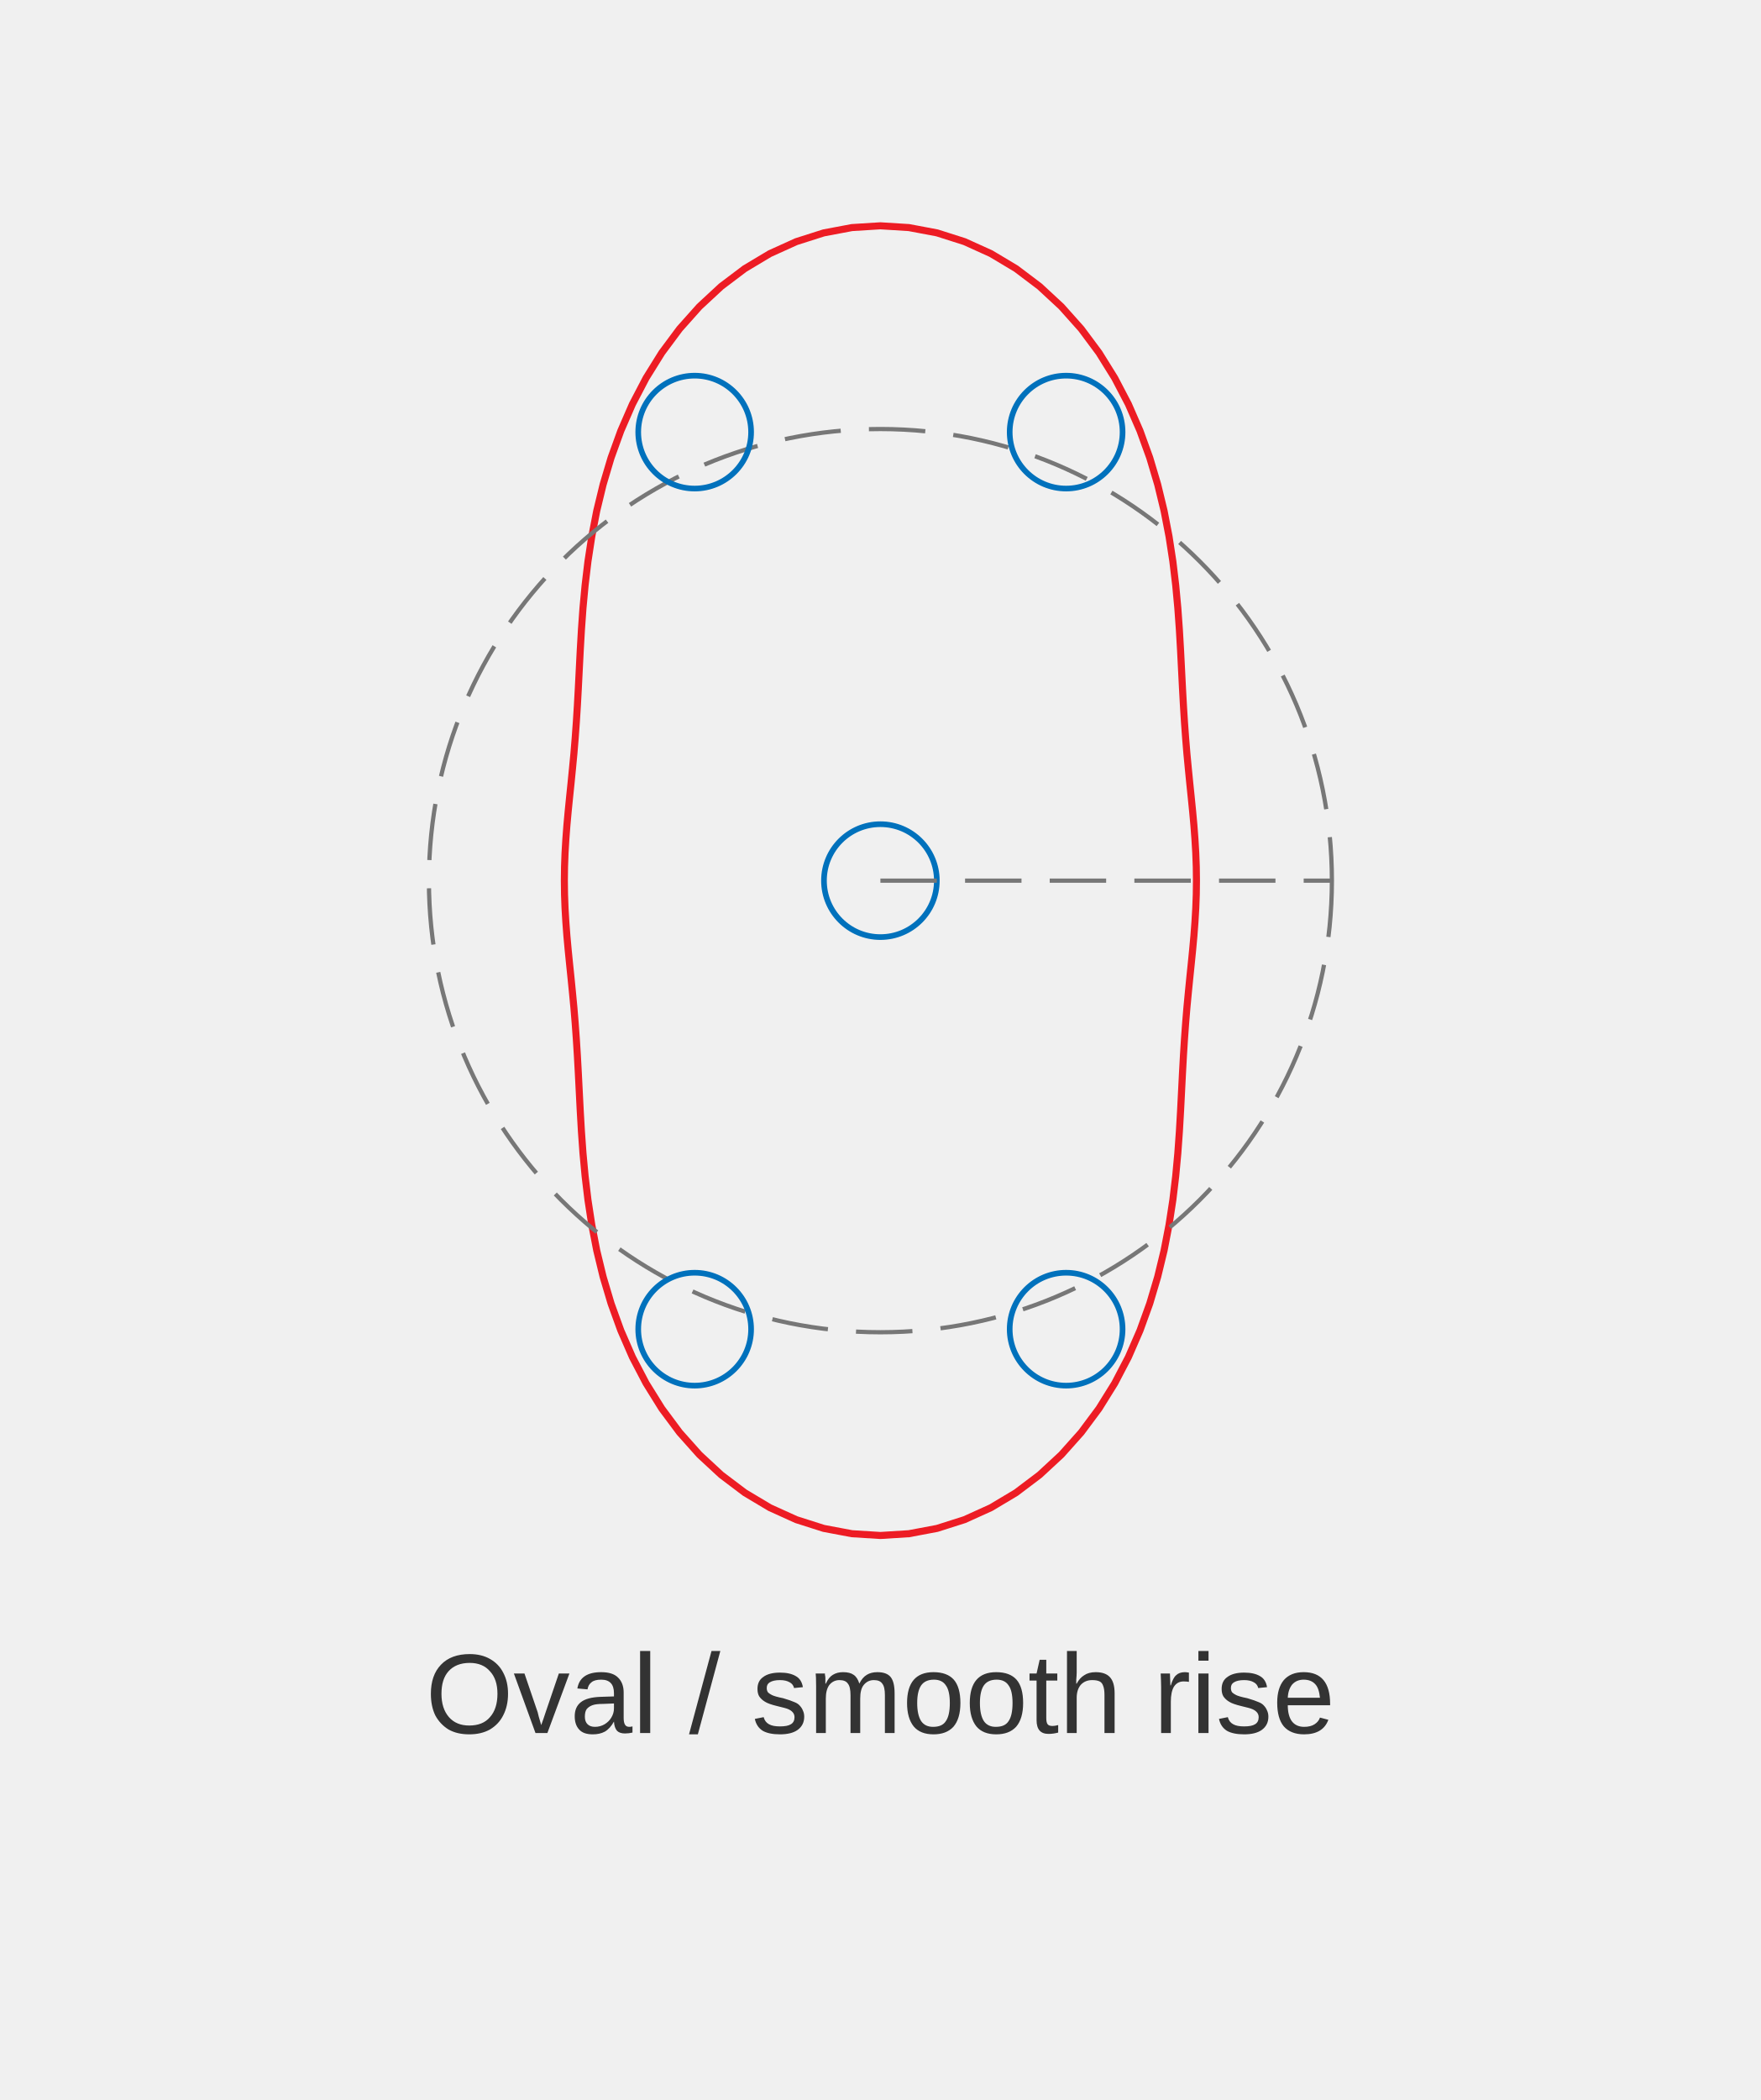
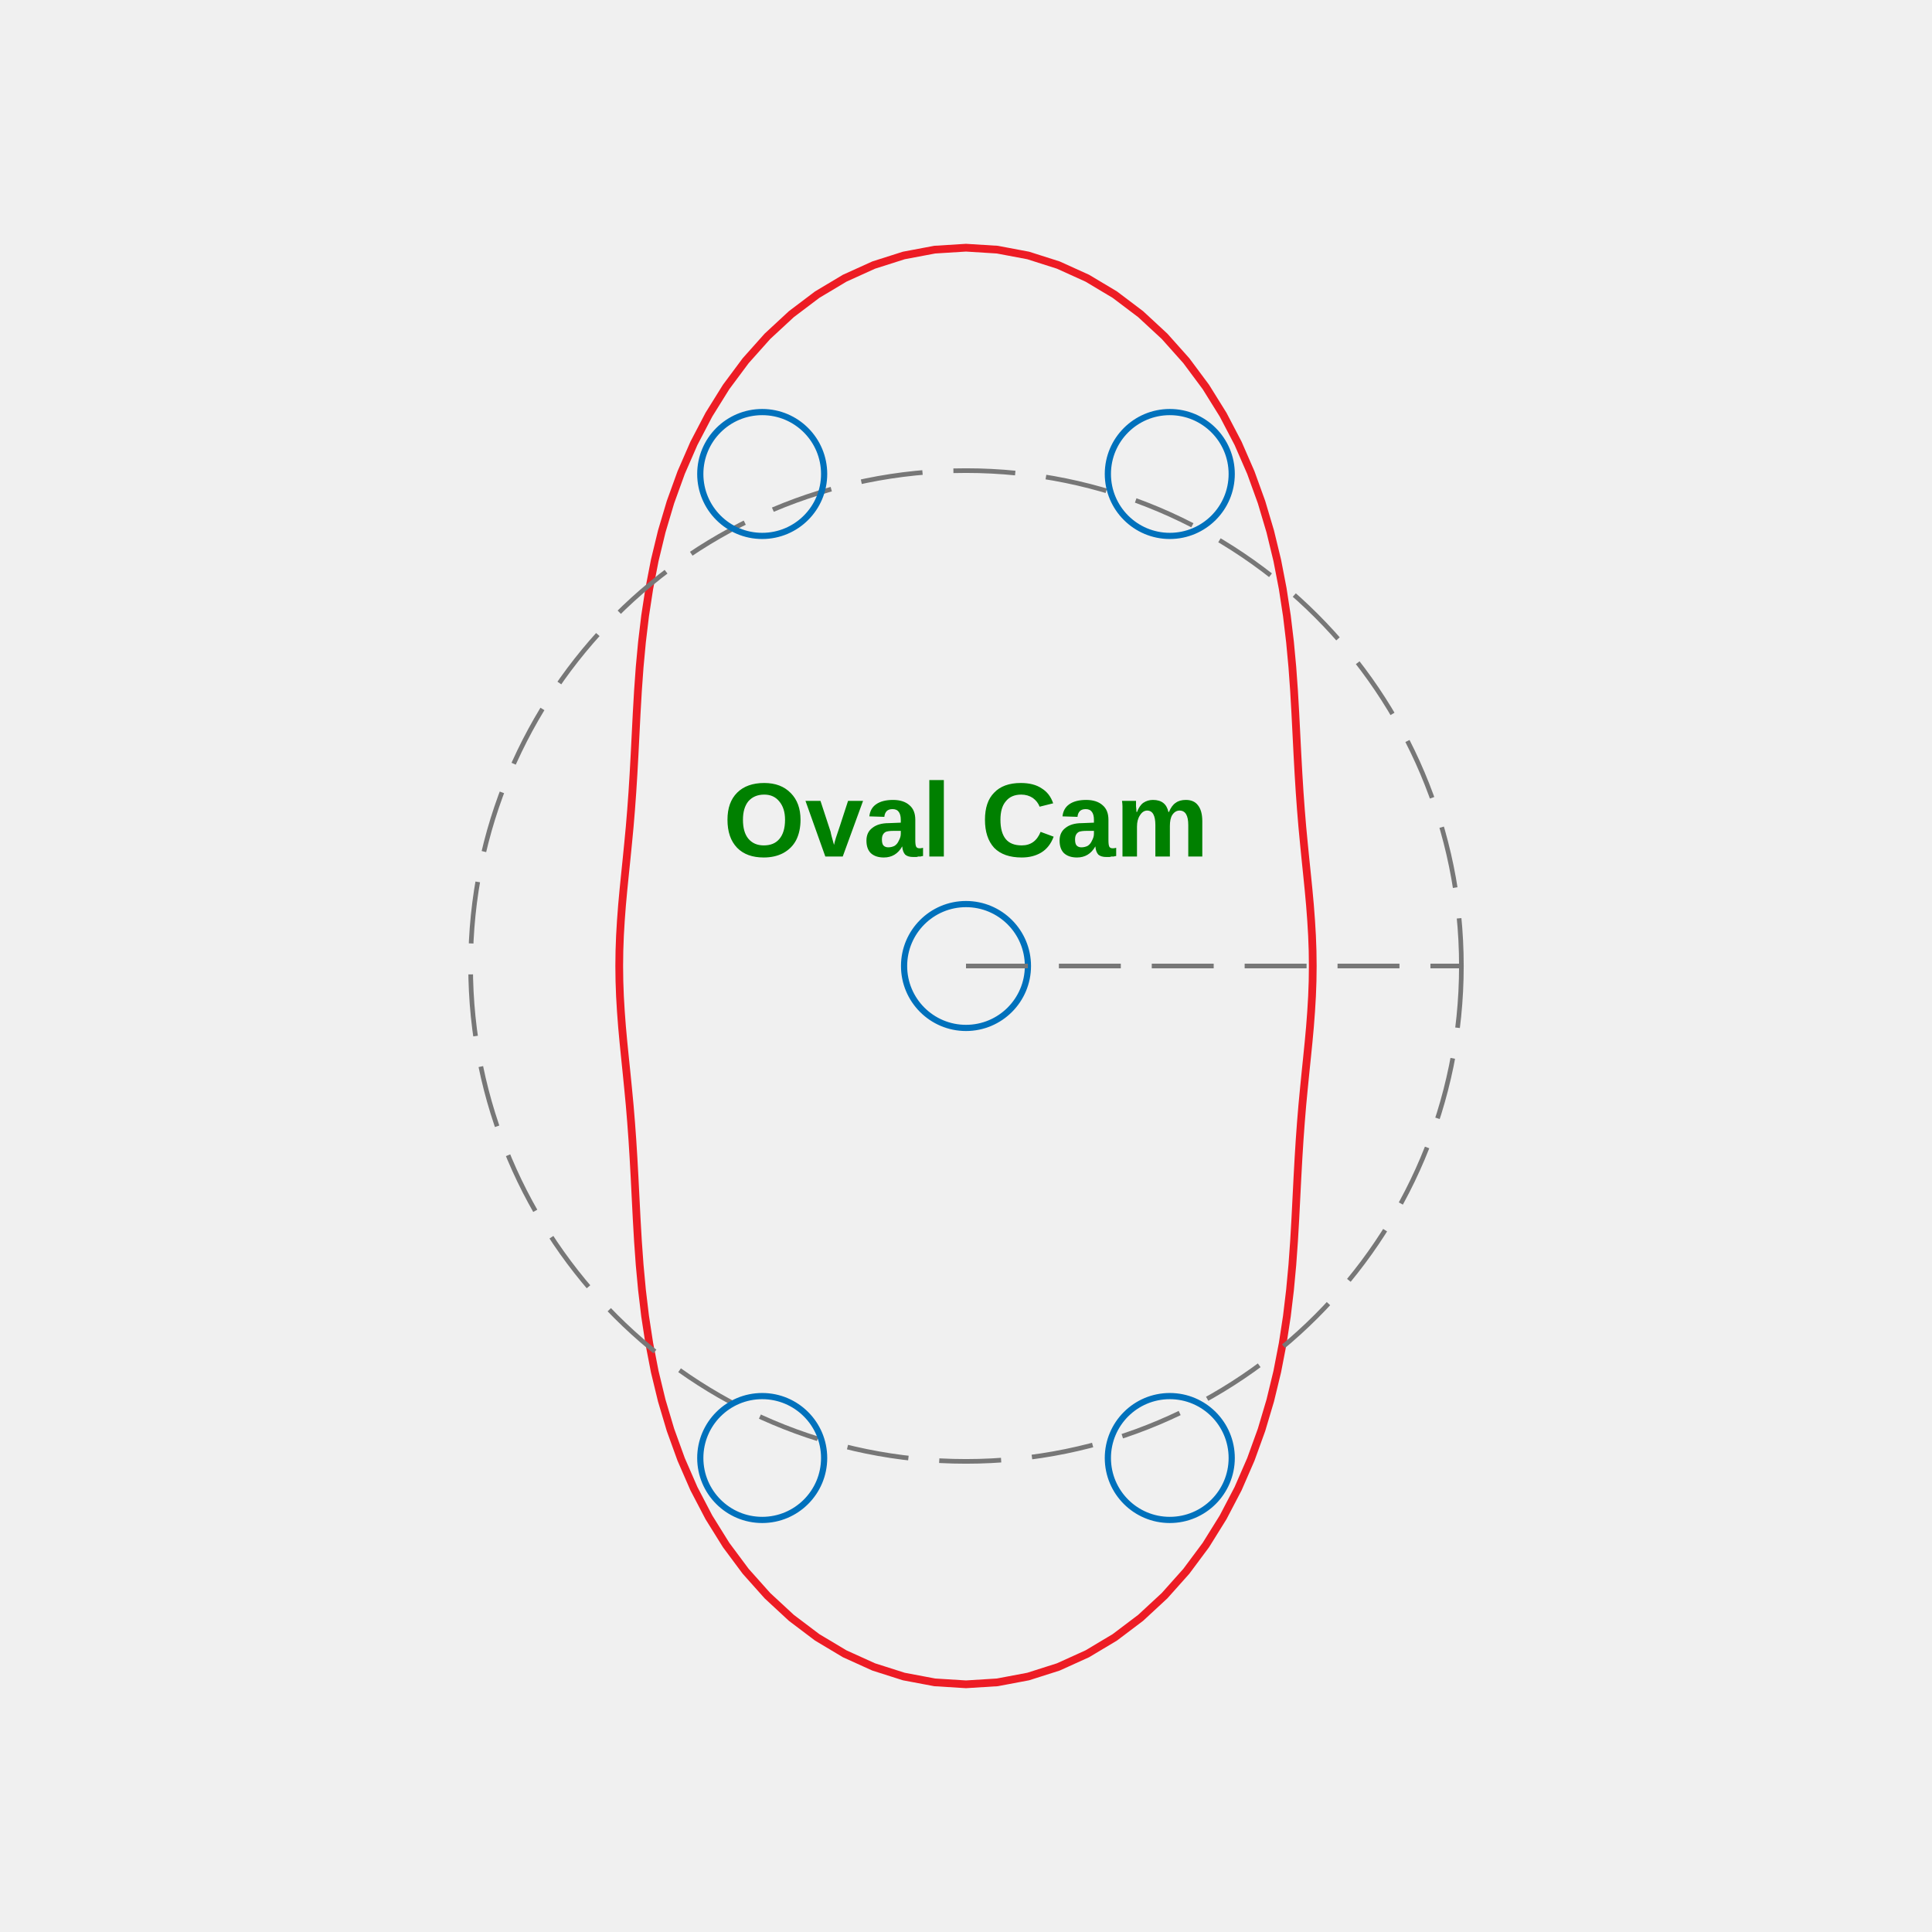
- <svg xmlns="http://www.w3.org/2000/svg" version="1.1" width="62.4mm" height="74.4mm" viewBox="0 0 62.4 74.4" data-profile-key="motionsmith-ms4n" data-grid-pitch-mm="20" data-hole-diameter-mm="4">
+ <svg xmlns="http://www.w3.org/2000/svg" version="1.1" width="62.4mm" height="62.4mm" viewBox="0 0 62.4 62.4" data-profile-key="motionsmith-ms4n" data-grid-pitch-mm="20" data-hole-diameter-mm="4">
  <defs>
    <style>
      .cut { fill: none; stroke: #ed1c24; stroke-width: 0.25; stroke-miterlimit: 10; }
      .drill { fill: none; stroke: #0071bc; stroke-width: 0.2; stroke-miterlimit: 10; }
      .score { fill: none; stroke: #777777; stroke-width: 0.15; stroke-dasharray: 2 1; }
      .label { fill: #333333; font-family: Arial, Helvetica, sans-serif; font-size: 4px; }
+       .engrave { fill: #008000; font-family: Arial, Helvetica, sans-serif; font-size: 3.2px; font-weight: bold; }
      .tiny { fill: #333333; font-family: Arial, Helvetica, sans-serif; font-size: 3px; }
      .small { fill: #333333; font-family: Arial, Helvetica, sans-serif; font-size: 3.6px; }
      .step-title { fill: #111827; font-family: Arial, Helvetica, sans-serif; font-size: 5px; font-weight: bold; }
      .part-card-label { fill: #111827; font-family: Arial, Helvetica, sans-serif; font-size: 3.5px; font-weight: bold; }
      .coord-label { fill: #111827; font-family: Arial, Helvetica, sans-serif; font-size: 6px; font-weight: bold; }
      .paper { fill: #ffffff; stroke: none; }
    </style>
  </defs>
  <path d="M 31.2 8 L 32.21 8.063 L 33.208 8.251 L 34.181 8.561 L 35.117 8.985 L 36.007 9.517 L 36.841 10.147 L 37.613 10.862 L 38.316 11.65 L 38.947 12.498 L 39.504 13.393 L 39.988 14.319 L 40.4 15.265 L 40.745 16.218 L 41.027 17.166 L 41.253 18.099 L 41.429 19.009 L 41.564 19.889 L 41.665 20.735 L 41.74 21.542 L 41.795 22.31 L 41.837 23.038 L 41.872 23.727 L 41.905 24.38 L 41.939 25 L 41.976 25.591 L 42.017 26.156 L 42.062 26.701 L 42.112 27.228 L 42.163 27.743 L 42.215 28.248 L 42.265 28.747 L 42.31 29.241 L 42.347 29.732 L 42.376 30.222 L 42.394 30.711 L 42.4 31.2 L 42.394 31.689 L 42.376 32.178 L 42.347 32.668 L 42.31 33.159 L 42.265 33.653 L 42.215 34.152 L 42.163 34.657 L 42.112 35.172 L 42.062 35.699 L 42.017 36.244 L 41.976 36.809 L 41.939 37.4 L 41.905 38.02 L 41.872 38.673 L 41.837 39.362 L 41.795 40.09 L 41.74 40.858 L 41.665 41.665 L 41.564 42.511 L 41.429 43.391 L 41.253 44.301 L 41.027 45.234 L 40.745 46.182 L 40.4 47.135 L 39.988 48.081 L 39.504 49.007 L 38.947 49.902 L 38.316 50.75 L 37.613 51.538 L 36.841 52.253 L 36.007 52.883 L 35.117 53.415 L 34.181 53.839 L 33.208 54.149 L 32.21 54.337 L 31.2 54.4 L 30.19 54.337 L 29.192 54.149 L 28.219 53.839 L 27.283 53.415 L 26.393 52.883 L 25.559 52.253 L 24.787 51.538 L 24.084 50.75 L 23.453 49.902 L 22.896 49.007 L 22.412 48.081 L 22 47.135 L 21.655 46.182 L 21.373 45.234 L 21.147 44.301 L 20.971 43.391 L 20.836 42.511 L 20.735 41.665 L 20.66 40.858 L 20.605 40.09 L 20.563 39.362 L 20.528 38.673 L 20.495 38.02 L 20.461 37.4 L 20.424 36.809 L 20.383 36.244 L 20.338 35.699 L 20.288 35.172 L 20.237 34.657 L 20.185 34.152 L 20.135 33.653 L 20.09 33.159 L 20.053 32.668 L 20.024 32.178 L 20.006 31.689 L 20 31.2 L 20.006 30.711 L 20.024 30.222 L 20.053 29.732 L 20.09 29.241 L 20.135 28.747 L 20.185 28.248 L 20.237 27.743 L 20.288 27.228 L 20.338 26.701 L 20.383 26.156 L 20.424 25.591 L 20.461 25 L 20.495 24.38 L 20.528 23.727 L 20.563 23.038 L 20.605 22.31 L 20.66 21.542 L 20.735 20.735 L 20.836 19.889 L 20.971 19.009 L 21.147 18.099 L 21.373 17.166 L 21.655 16.218 L 22 15.265 L 22.412 14.319 L 22.896 13.393 L 23.453 12.498 L 24.084 11.65 L 24.787 10.862 L 25.559 10.147 L 26.393 9.517 L 27.283 8.985 L 28.219 8.561 L 29.192 8.251 L 30.19 8.063 Z" class="cut cam-outline" data-cam-key="oval" data-base-radius-mm="16" data-eccentricity-mm="6" data-cam-lobes="2" data-profile-harmonic="0.2" data-rise-deg="120" data-high-dwell-deg="30" data-return-deg="120" data-physical-cam-preset="oval" data-profile-source="automataii.domain.mechanisms.cam.profile.build_pear_cam_profile_from_params" data-profile-sample-count="144" />
  <circle cx="31.2" cy="31.2" r="2" class="drill axle-hole" data-hole-role="axle" data-hole-diameter-mm="4" />
  <line x1="31.2" y1="31.2" x2="47.2" y2="31.2" class="score cam-base-radius" />
  <circle cx="31.2" cy="31.2" r="16" class="score cam-base-circle" />
  <circle cx="37.782" cy="47.091" r="2" class="drill linkage-hole bracket-hole crank-hole handle-hole" data-hole-role="linkage-bracket-crank-handle" data-attachment-kinds="linkage bracket crank handle" data-hole-diameter-mm="4" data-hole-index="0" data-hole-x-offset-mm="6.582" data-hole-y-offset-mm="15.891" />
  <circle cx="24.618" cy="47.091" r="2" class="drill linkage-hole bracket-hole crank-hole handle-hole" data-hole-role="linkage-bracket-crank-handle" data-attachment-kinds="linkage bracket crank handle" data-hole-diameter-mm="4" data-hole-index="1" data-hole-x-offset-mm="-6.582" data-hole-y-offset-mm="15.891" />
  <circle cx="24.618" cy="15.309" r="2" class="drill linkage-hole bracket-hole crank-hole handle-hole" data-hole-role="linkage-bracket-crank-handle" data-attachment-kinds="linkage bracket crank handle" data-hole-diameter-mm="4" data-hole-index="2" data-hole-x-offset-mm="-6.582" data-hole-y-offset-mm="-15.891" />
  <circle cx="37.782" cy="15.309" r="2" class="drill linkage-hole bracket-hole crank-hole handle-hole" data-hole-role="linkage-bracket-crank-handle" data-attachment-kinds="linkage bracket crank handle" data-hole-diameter-mm="4" data-hole-index="3" data-hole-x-offset-mm="6.582" data-hole-y-offset-mm="-15.891" />
-   <text x="31.2" y="61.4" class="label" text-anchor="middle">Oval / smooth rise</text>
+   <text x="31.2" y="26.7" class="engrave" text-anchor="middle" dominant-baseline="middle" data-engrave-role="part-label" data-engrave-label="Oval Cam" textLength="14.144" lengthAdjust="spacingAndGlyphs" style="font-size:3.4px">Oval Cam</text>
</svg>
